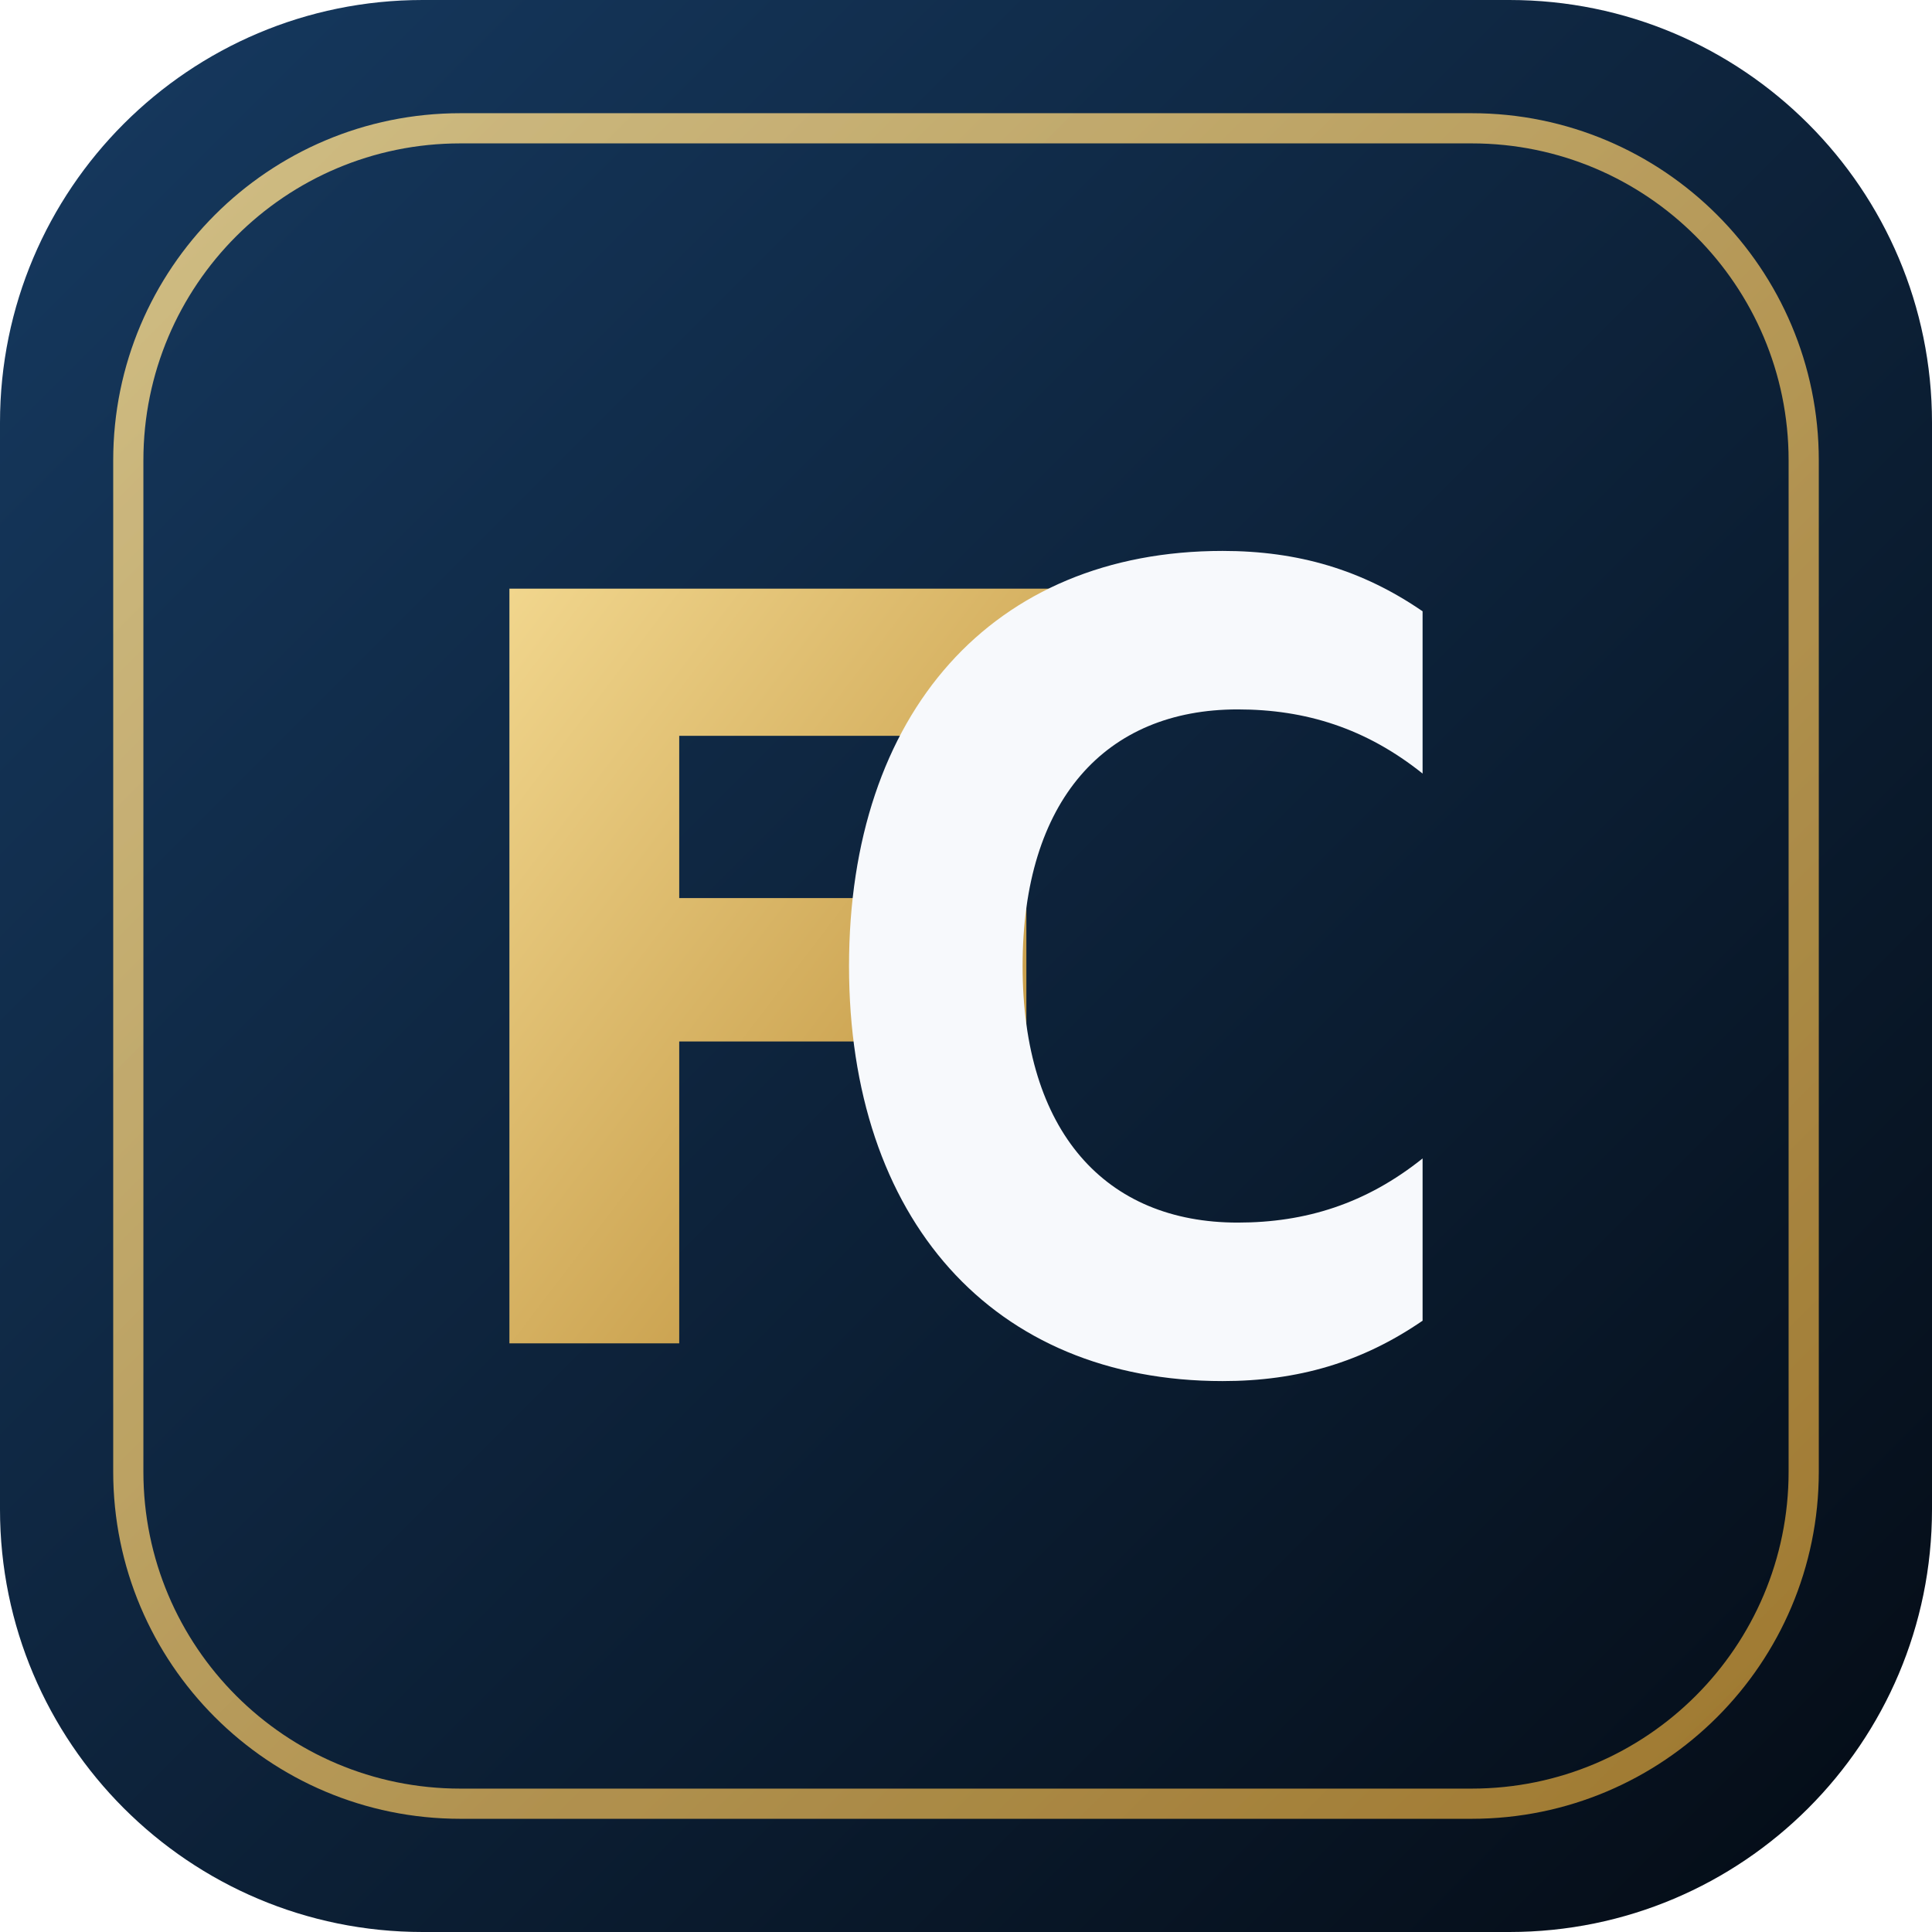
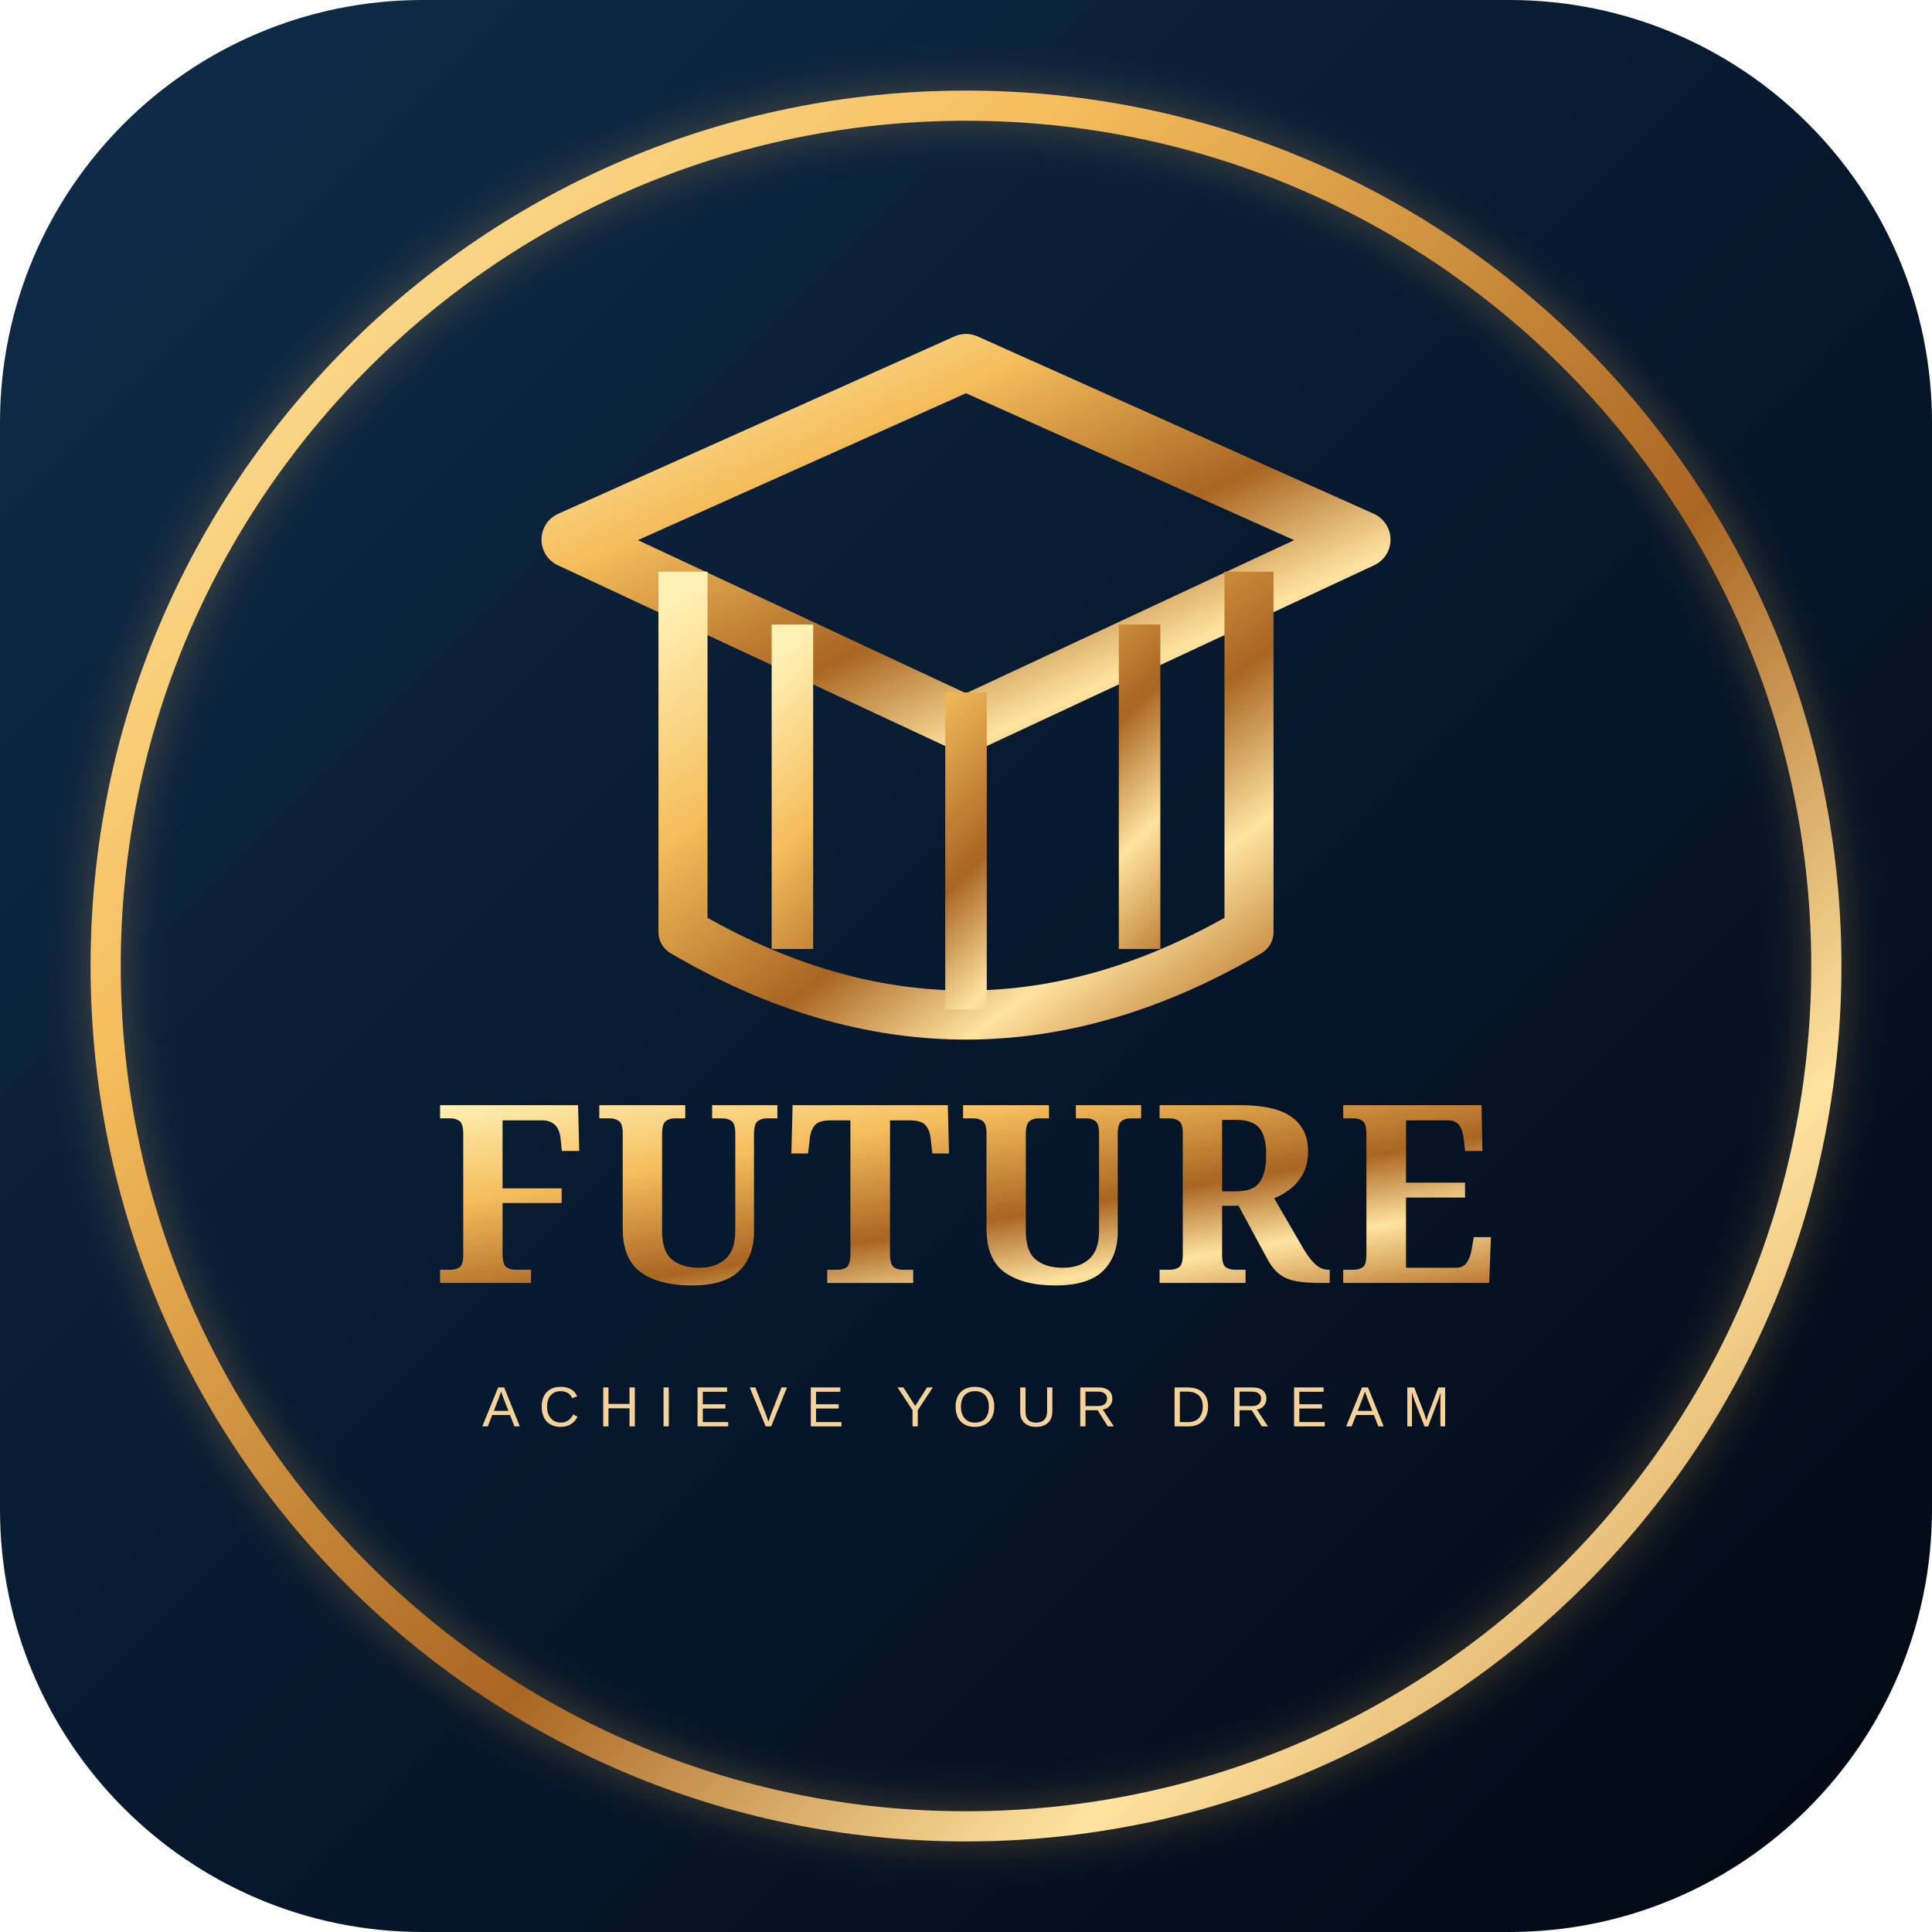
<svg xmlns="http://www.w3.org/2000/svg" viewBox="0 0 512 512">
  <defs>
    <linearGradient id="bg" x1="0" y1="0" x2="1" y2="1">
-       <stop stop-color="#163a61" />
-       <stop offset="1" stop-color="#040b14" />
+       <stop stop-color="#102d4b" />
+       <stop offset=".55" stop-color="#06172b" />
+       <stop offset="1" stop-color="#020812" />
    </linearGradient>
    <linearGradient id="gold" x1="0" y1="0" x2="1" y2="1">
-       <stop stop-color="#f1d68d" />
-       <stop offset="1" stop-color="#b88932" />
+       <stop stop-color="#fff0b4" />
+       <stop offset=".28" stop-color="#f5bd5c" />
+       <stop offset=".58" stop-color="#a96522" />
+       <stop offset=".78" stop-color="#ffe3a0" />
+       <stop offset="1" stop-color="#b8752b" />
    </linearGradient>
+     <filter id="glow" x="-30%" y="-30%" width="160%" height="160%">
+       <feGaussianBlur stdDeviation="5" />
+     </filter>
  </defs>
  <rect width="512" height="512" rx="112" fill="url(#bg)" />
-   <rect x="34" y="34" width="444" height="444" rx="88" fill="none" stroke="url(#gold)" stroke-width="8" opacity=".85" />
-   <path d="M135 356V156h153v39H180v43h92v38h-92v80z" fill="url(#gold)" />
-   <path d="M369 205c-15-12-31-17-49-17-35 0-57 24-57 68s22 68 57 68c18 0 34-5 49-17v43c-16 11-33 16-53 16-61 0-99-43-99-110s38-110 99-110c20 0 37 5 53 16z" fill="#f7f9fc" transform="translate(8 0)" />
+   <circle cx="256" cy="256" r="228" fill="none" stroke="#e8ad52" stroke-width="12" opacity=".22" filter="url(#glow)" />
+   <circle cx="256" cy="256" r="228" fill="none" stroke="url(#gold)" stroke-width="8" />
+   <g fill="none" stroke="url(#gold)" stroke-linejoin="round" stroke-linecap="square">
+     <path d="M151 143 L256 96 L361 143 L256 192 Z" stroke-width="15" />
+     <path d="M181 158 V247 Q256 291 331 247 V158" stroke-width="13" />
+     <path d="M210 171 V246 M256 189 V262 M302 171 V246" stroke-width="11" />
+     <path d="M361 145 V199" stroke-width="11" />
+     <path d="M351 216 H371" stroke-width="12" />
+   </g>
+   <text x="256" y="340" fill="url(#gold)" font-family="Georgia,serif" font-size="66" font-weight="bold" text-anchor="middle" letter-spacing="2">FUTURE</text>
+   <text x="256" y="378" fill="#f4d29a" font-family="Arial,sans-serif" font-size="15" text-anchor="middle" letter-spacing="5">ACHIEVE YOUR DREAM</text>
</svg>
